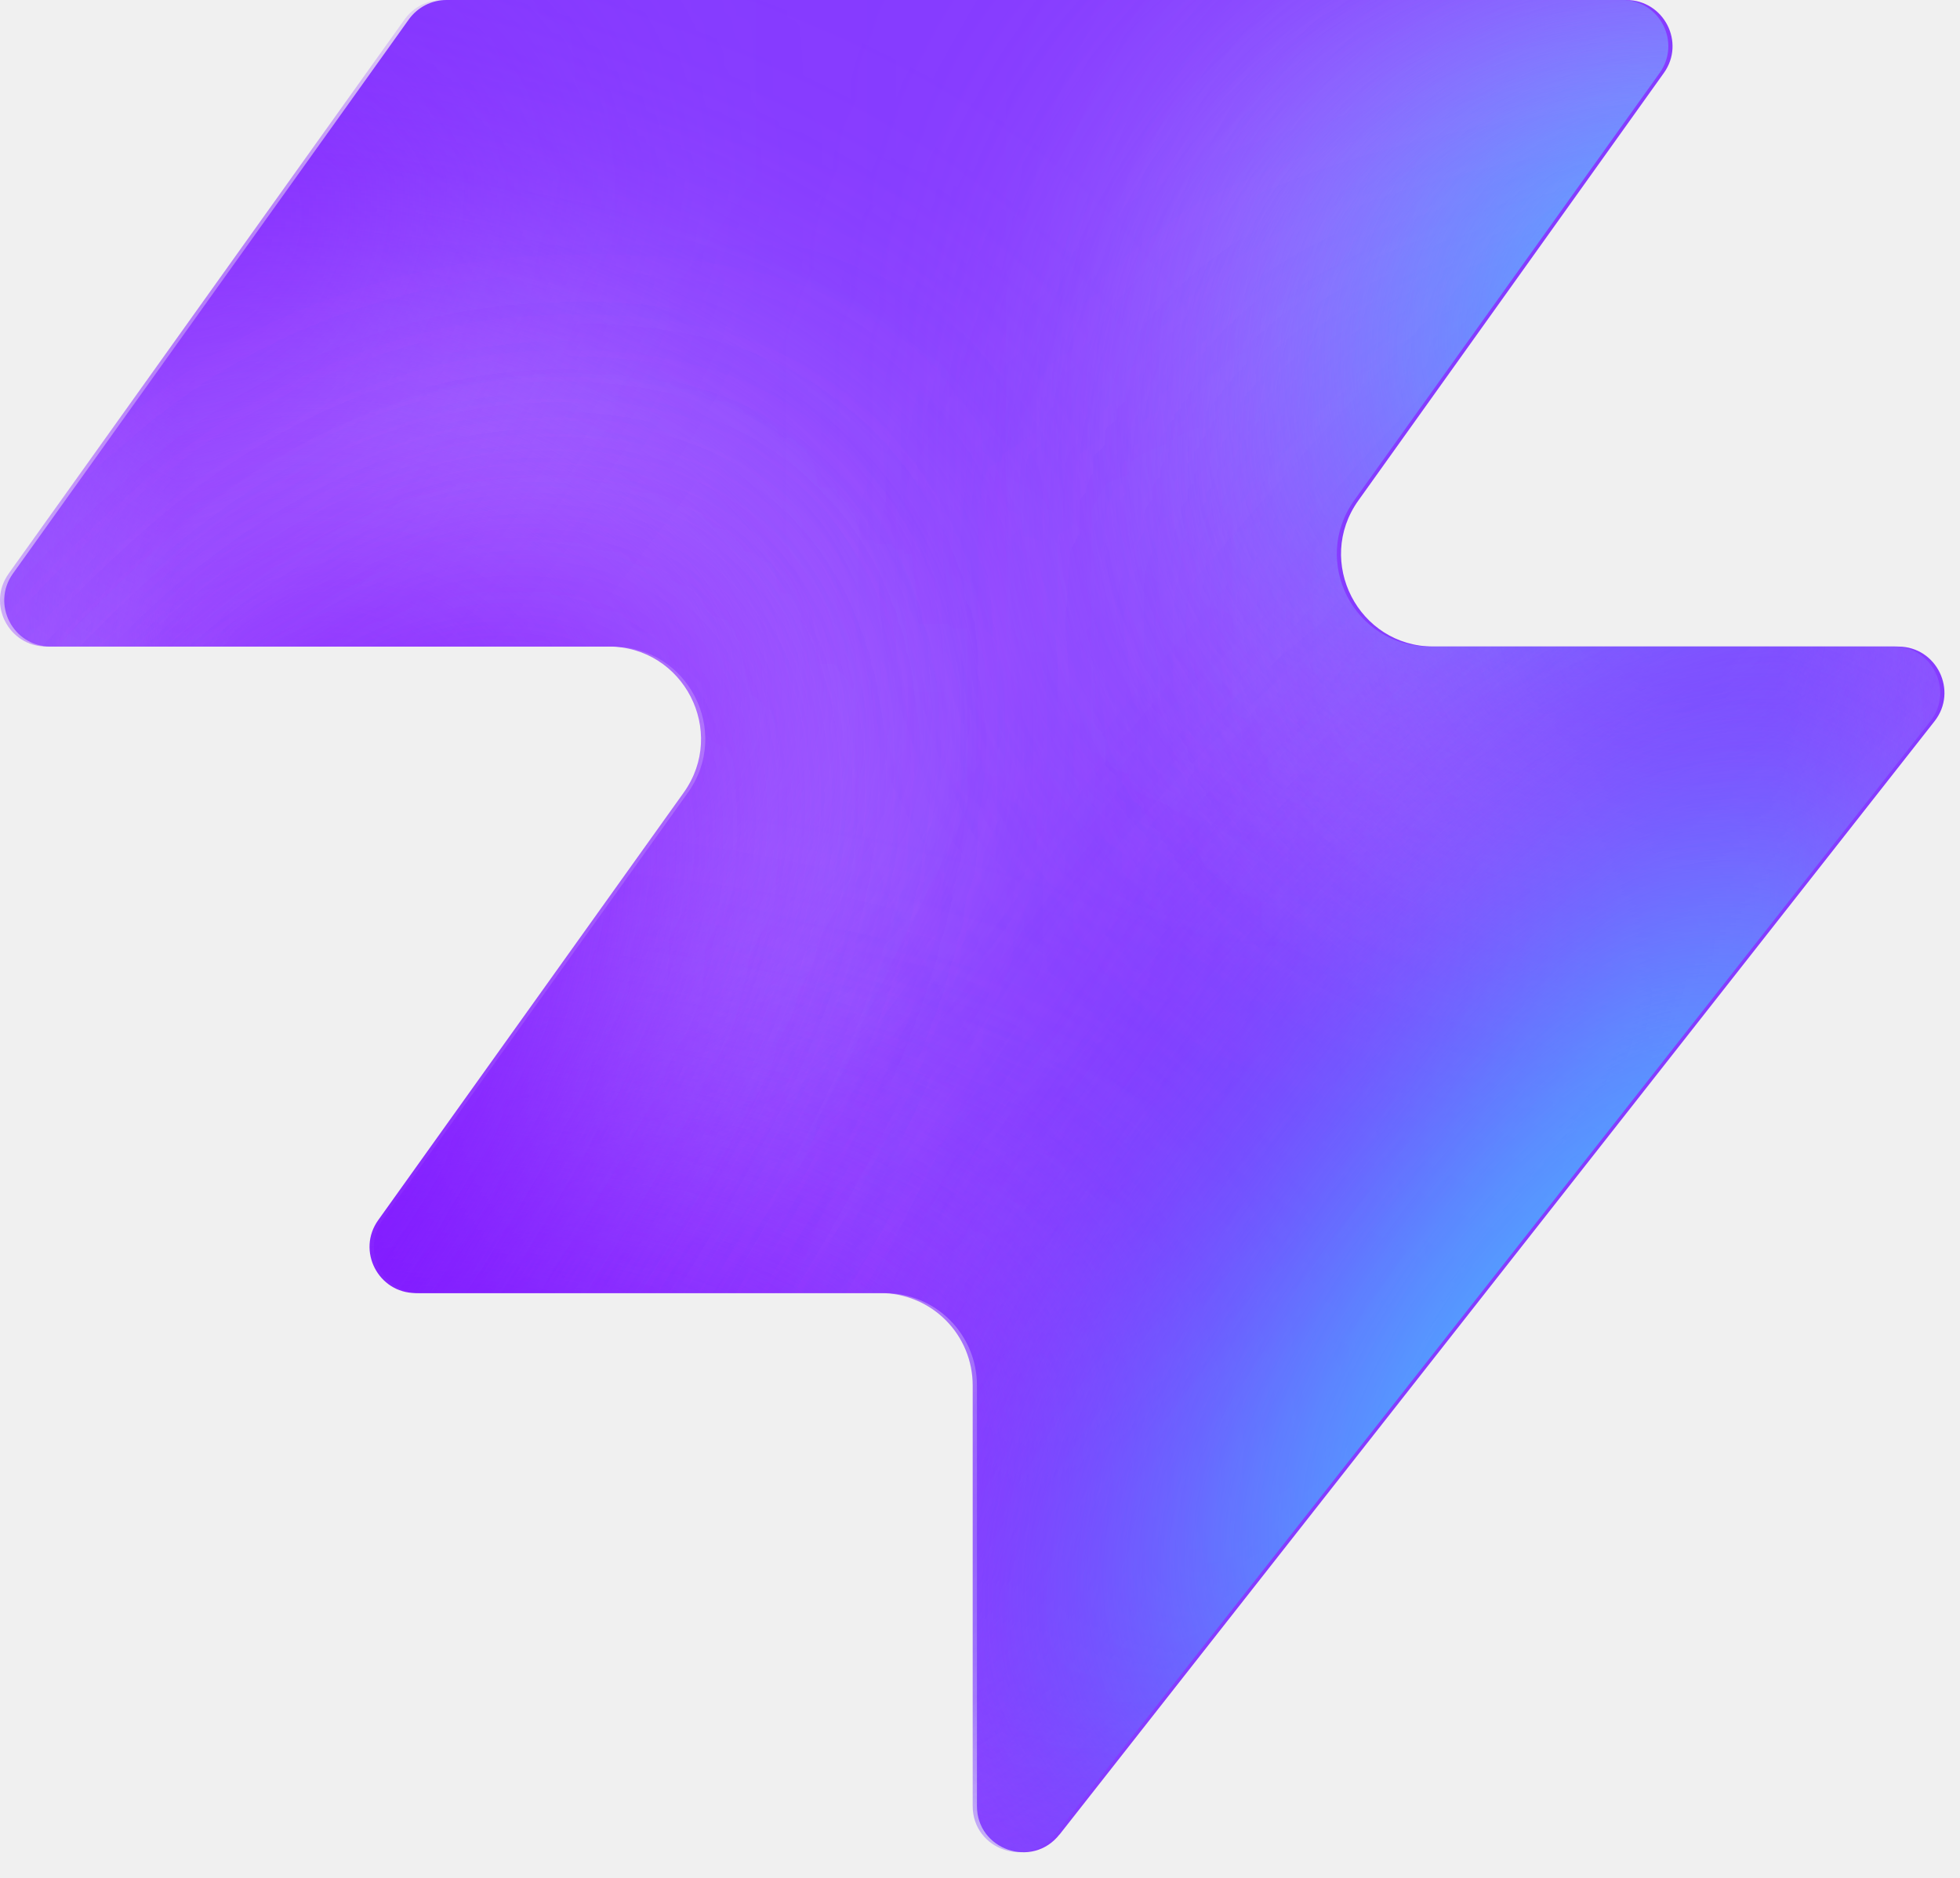
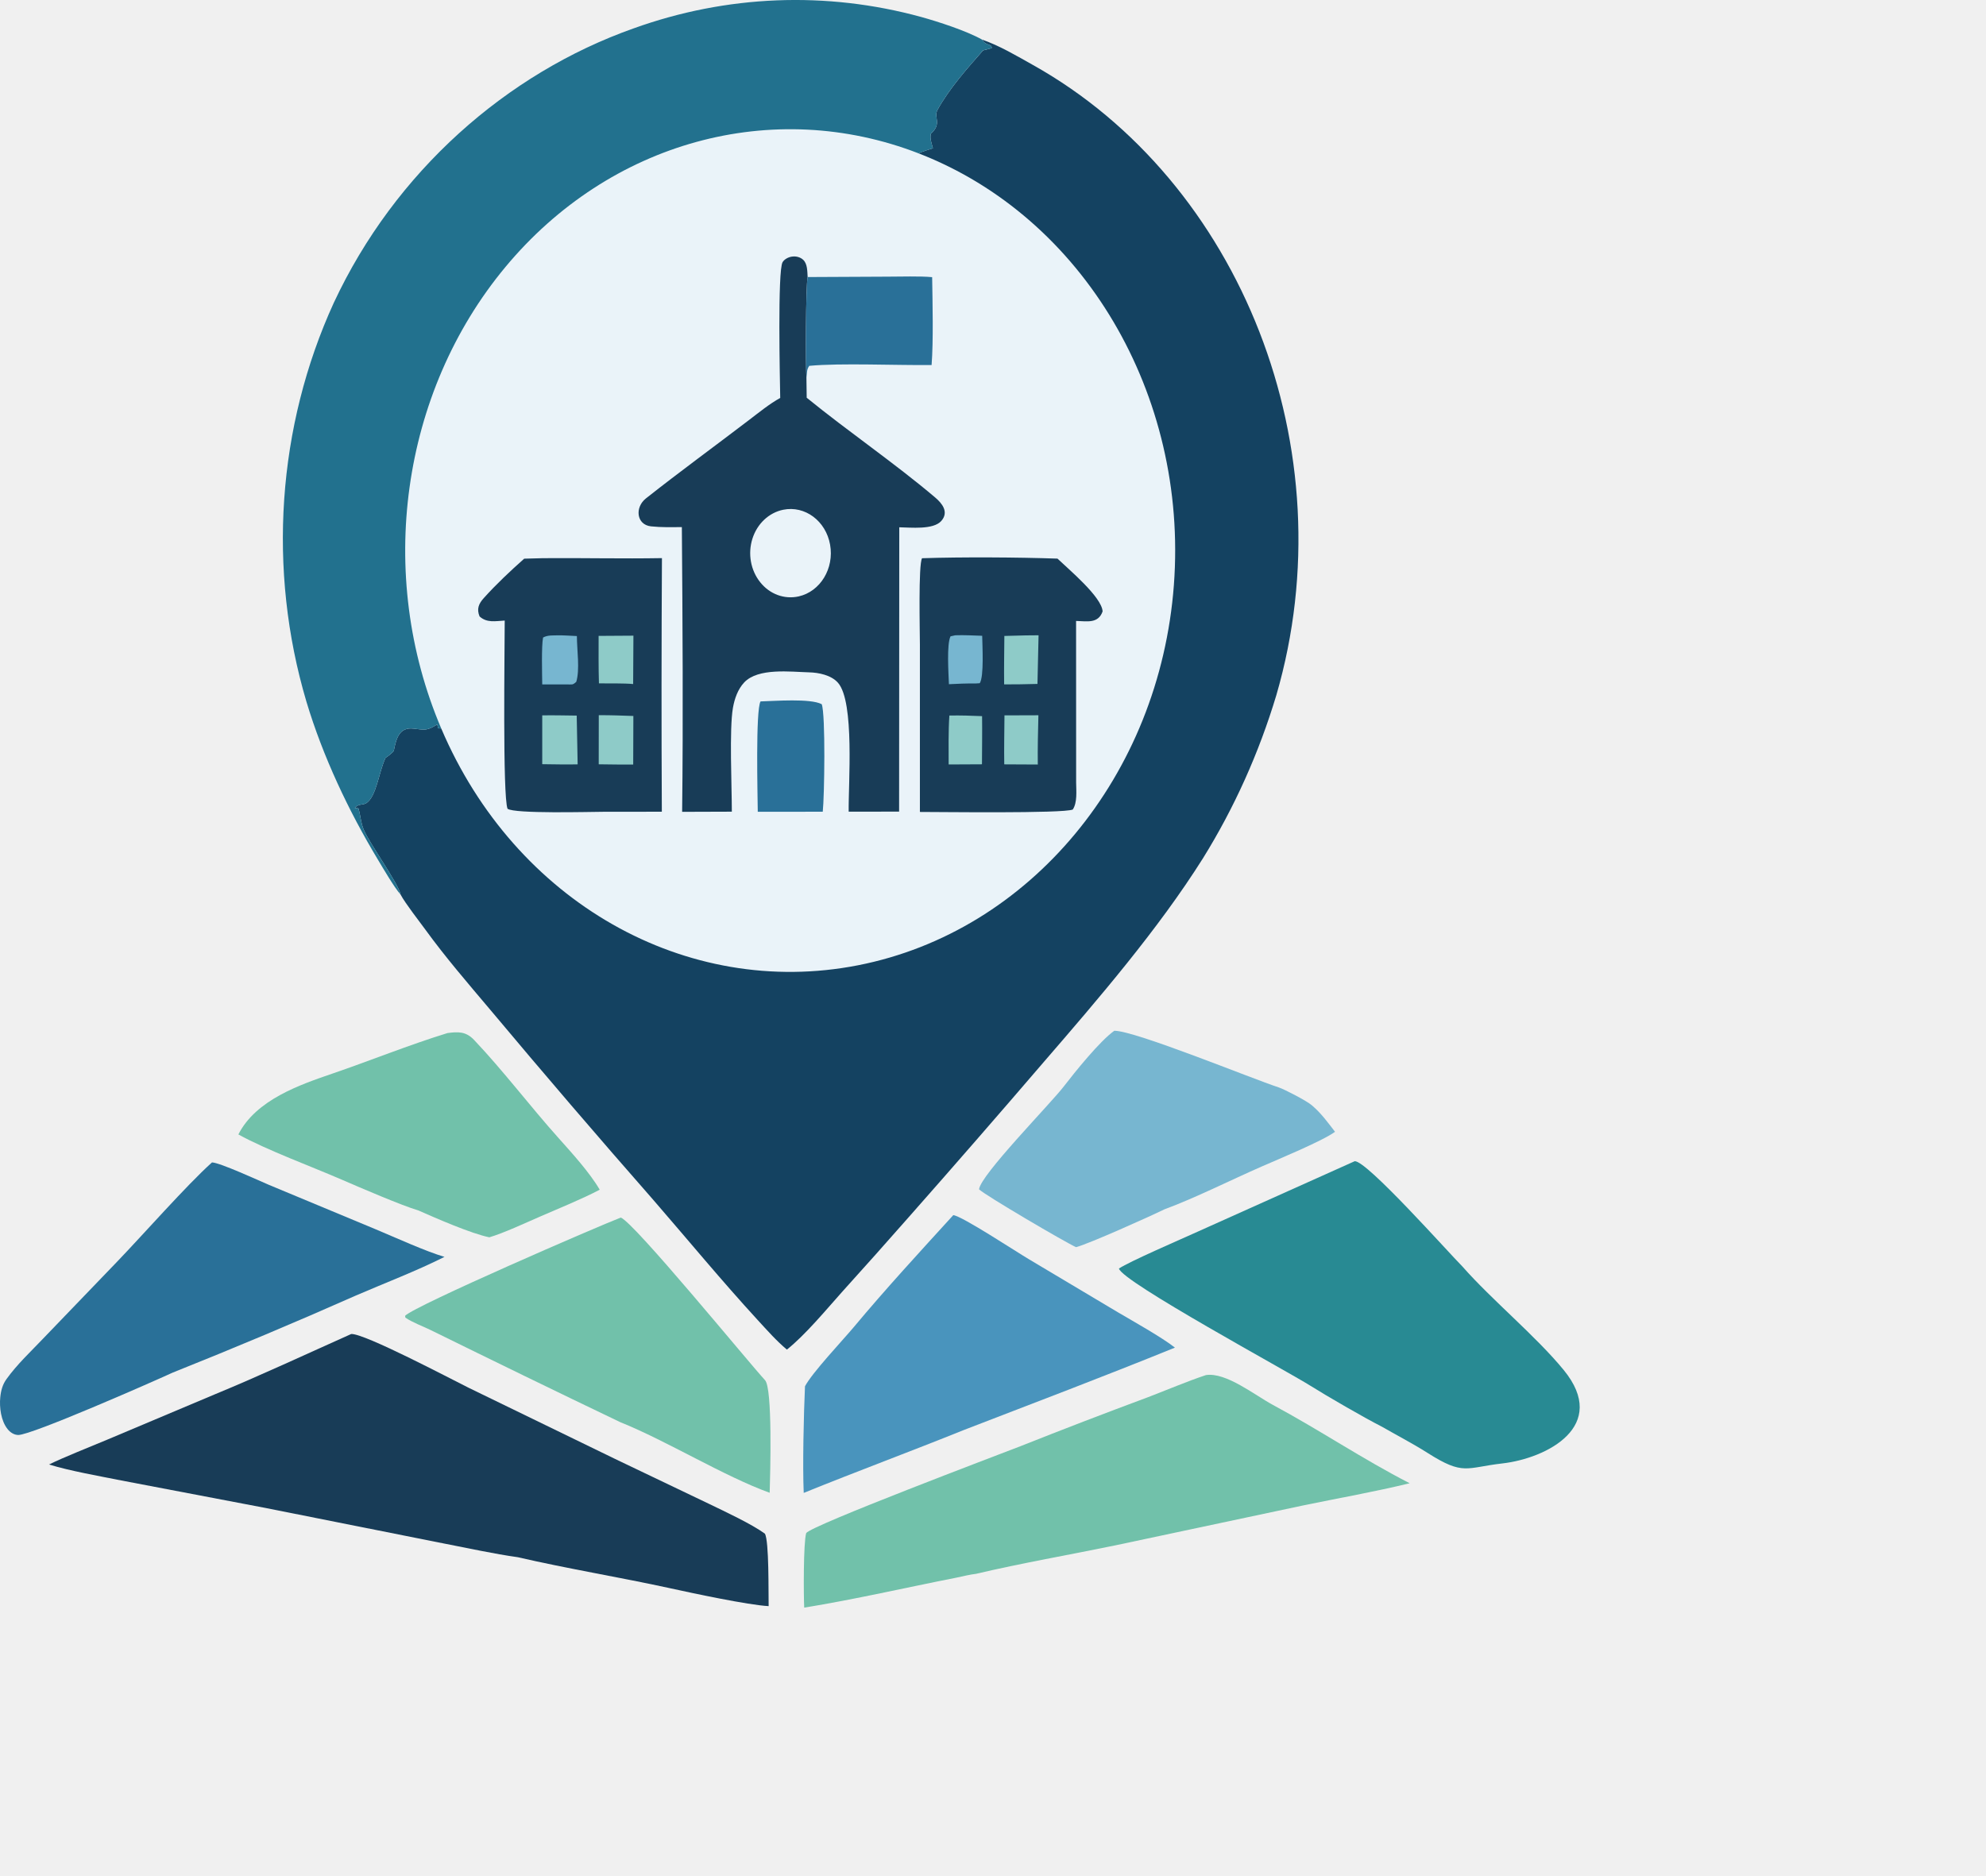
- <svg xmlns="http://www.w3.org/2000/svg" width="48" height="46" fill="none" viewBox="0 0 48 46">
-   <path fill="#863bff" d="M25.946 44.938c-.664.845-2.021.375-2.021-.698V33.937a2.26 2.26 0 0 0-2.262-2.262H10.287c-.92 0-1.456-1.04-.92-1.788l7.48-10.471c1.07-1.497 0-3.578-1.842-3.578H1.237c-.92 0-1.456-1.04-.92-1.788L10.013.474c.214-.297.556-.474.92-.474h28.894c.92 0 1.456 1.04.92 1.788l-7.48 10.471c-1.07 1.498 0 3.579 1.842 3.579h11.377c.943 0 1.473 1.088.89 1.83L25.947 44.94z" style="fill:#863bff;fill:color(display-p3 .525 .23 1);fill-opacity:1" />
-   <mask id="a" width="48" height="46" x="0" y="0" maskUnits="userSpaceOnUse" style="mask-type:alpha">
-     <path fill="#000" d="M25.842 44.938c-.664.844-2.021.375-2.021-.698V33.937a2.26 2.26 0 0 0-2.262-2.262H10.183c-.92 0-1.456-1.04-.92-1.788l7.48-10.471c1.07-1.498 0-3.579-1.842-3.579H1.133c-.92 0-1.456-1.04-.92-1.787L9.91.473c.214-.297.556-.474.92-.474h28.894c.92 0 1.456 1.04.92 1.788l-7.48 10.471c-1.07 1.498 0 3.578 1.842 3.578h11.377c.943 0 1.473 1.088.89 1.832L25.843 44.94z" style="fill:#000;fill-opacity:1" />
-   </mask>
-   <g mask="url(#a)">
-     <g filter="url(#b)">
-       <ellipse cx="5.508" cy="14.704" fill="#ede6ff" rx="5.508" ry="14.704" style="fill:#ede6ff;fill:color(display-p3 .927 .903 1);fill-opacity:1" transform="matrix(.00324 1 1 -.00324 -4.47 31.516)" />
-     </g>
-     <g filter="url(#c)">
-       <ellipse cx="10.399" cy="29.851" fill="#ede6ff" rx="10.399" ry="29.851" style="fill:#ede6ff;fill:color(display-p3 .927 .903 1);fill-opacity:1" transform="matrix(.00324 1 1 -.00324 -39.328 7.883)" />
-     </g>
-     <g filter="url(#d)">
-       <ellipse cx="5.508" cy="30.487" fill="#7e14ff" rx="5.508" ry="30.487" style="fill:#7e14ff;fill:color(display-p3 .492 .077 1);fill-opacity:1" transform="rotate(89.814 -25.913 -14.639)scale(1 -1)" />
-     </g>
-     <g filter="url(#e)">
-       <ellipse cx="5.508" cy="30.599" fill="#7e14ff" rx="5.508" ry="30.599" style="fill:#7e14ff;fill:color(display-p3 .492 .077 1);fill-opacity:1" transform="rotate(89.814 -32.644 -3.334)scale(1 -1)" />
-     </g>
-     <g filter="url(#f)">
-       <ellipse cx="5.508" cy="30.599" fill="#7e14ff" rx="5.508" ry="30.599" style="fill:#7e14ff;fill:color(display-p3 .492 .077 1);fill-opacity:1" transform="matrix(.00324 1 1 -.00324 -34.34 30.47)" />
-     </g>
-     <g filter="url(#g)">
-       <ellipse cx="14.072" cy="22.078" fill="#ede6ff" rx="14.072" ry="22.078" style="fill:#ede6ff;fill:color(display-p3 .927 .903 1);fill-opacity:1" transform="rotate(93.35 24.506 48.493)scale(-1 1)" />
-     </g>
-     <g filter="url(#h)">
-       <ellipse cx="3.47" cy="21.501" fill="#7e14ff" rx="3.47" ry="21.501" style="fill:#7e14ff;fill:color(display-p3 .492 .077 1);fill-opacity:1" transform="rotate(89.009 28.708 47.59)scale(-1 1)" />
-     </g>
-     <g filter="url(#i)">
-       <ellipse cx="3.47" cy="21.501" fill="#7e14ff" rx="3.47" ry="21.501" style="fill:#7e14ff;fill:color(display-p3 .492 .077 1);fill-opacity:1" transform="rotate(89.009 28.708 47.59)scale(-1 1)" />
-     </g>
-     <g filter="url(#j)">
-       <ellipse cx=".387" cy="8.972" fill="#7e14ff" rx="4.407" ry="29.108" style="fill:#7e14ff;fill:color(display-p3 .492 .077 1);fill-opacity:1" transform="rotate(39.51 .387 8.972)" />
-     </g>
-     <g filter="url(#k)">
-       <ellipse cx="47.523" cy="-6.092" fill="#7e14ff" rx="4.407" ry="29.108" style="fill:#7e14ff;fill:color(display-p3 .492 .077 1);fill-opacity:1" transform="rotate(37.892 47.523 -6.092)" />
-     </g>
-     <g filter="url(#l)">
-       <ellipse cx="41.412" cy="6.333" fill="#47bfff" rx="5.971" ry="9.665" style="fill:#47bfff;fill:color(display-p3 .28 .748 1);fill-opacity:1" transform="rotate(37.892 41.412 6.333)" />
-     </g>
-     <g filter="url(#m)">
-       <ellipse cx="-1.879" cy="38.332" fill="#7e14ff" rx="4.407" ry="29.108" style="fill:#7e14ff;fill:color(display-p3 .492 .077 1);fill-opacity:1" transform="rotate(37.892 -1.88 38.332)" />
-     </g>
-     <g filter="url(#n)">
-       <ellipse cx="-1.879" cy="38.332" fill="#7e14ff" rx="4.407" ry="29.108" style="fill:#7e14ff;fill:color(display-p3 .492 .077 1);fill-opacity:1" transform="rotate(37.892 -1.88 38.332)" />
-     </g>
-     <g filter="url(#o)">
-       <ellipse cx="35.651" cy="29.907" fill="#7e14ff" rx="4.407" ry="29.108" style="fill:#7e14ff;fill:color(display-p3 .492 .077 1);fill-opacity:1" transform="rotate(37.892 35.651 29.907)" />
-     </g>
-     <g filter="url(#p)">
-       <ellipse cx="38.418" cy="32.4" fill="#47bfff" rx="5.971" ry="15.297" style="fill:#47bfff;fill:color(display-p3 .28 .748 1);fill-opacity:1" transform="rotate(37.892 38.418 32.4)" />
-     </g>
+ <svg xmlns="http://www.w3.org/2000/svg" preserveAspectRatio="xMidYMid meet" overflow="visible" viewBox="0 0 36 34" fill="none">
+   <g id="Logo-SADAR-EDU-Favicon" clip-path="url(#clip0_0_56)">
+     <path id="Vector" d="M7.262 16.22C7.14 16.08 6.951 15.753 6.848 15.582C6.321 14.705 5.854 13.72 5.554 12.72C4.846 10.332 5.024 7.734 6.051 5.489C7.159 3.114 9.182 1.329 11.487 0.514C13.171 -0.092 14.976 -0.164 16.696 0.307C17.009 0.394 17.514 0.557 17.802 0.718C18.122 0.828 18.425 1.011 18.724 1.178C22.487 3.284 24.432 8.153 23.136 12.604C22.821 13.652 22.373 14.647 21.806 15.561C20.995 16.85 19.907 18.113 18.92 19.255C18.11 20.199 17.294 21.137 16.472 22.068C16.07 22.525 15.666 22.979 15.258 23.43C14.965 23.759 14.596 24.204 14.264 24.469C14.072 24.308 13.905 24.118 13.733 23.931C13.084 23.223 12.47 22.479 11.839 21.751C10.841 20.614 9.856 19.465 8.883 18.303C8.479 17.824 8.08 17.363 7.708 16.851C7.597 16.698 7.347 16.38 7.262 16.22Z" fill="#EAF3F9" />
+     <path id="Vector_2" d="M17.802 0.718C18.122 0.829 18.425 1.011 18.724 1.178C22.487 3.284 24.432 8.153 23.136 12.604C22.821 13.652 22.373 14.648 21.806 15.561C20.995 16.85 19.907 18.113 18.92 19.255C18.11 20.199 17.294 21.137 16.472 22.068C16.07 22.525 15.666 22.979 15.258 23.43C14.965 23.759 14.596 24.204 14.264 24.469C14.072 24.308 13.905 24.118 13.733 23.931C13.084 23.224 12.47 22.479 11.839 21.751C10.841 20.614 9.856 19.465 8.883 18.303C8.479 17.824 8.08 17.363 7.708 16.851C7.597 16.698 7.347 16.38 7.262 16.22C7.222 16.016 6.698 15.294 6.594 15.045C6.537 14.909 6.54 14.805 6.498 14.657L6.431 14.648C6.494 14.568 6.579 14.601 6.64 14.561C6.826 14.44 6.864 14.003 6.989 13.739C7.019 13.722 7.134 13.636 7.139 13.608C7.183 13.385 7.24 13.18 7.495 13.21C7.706 13.235 7.742 13.251 7.927 13.133L7.941 13.205L7.998 13.207C9.335 16.349 12.436 18.112 15.553 17.501C18.67 16.89 21.02 14.06 21.279 10.605C21.537 7.151 19.639 3.94 16.655 2.782C16.683 2.756 16.864 2.704 16.911 2.688C16.887 2.598 16.852 2.509 16.874 2.424C17.081 2.242 16.919 2.127 16.994 1.992C17.209 1.603 17.531 1.243 17.82 0.914L17.976 0.873C17.982 0.788 17.872 0.839 17.802 0.718Z" fill="#144261" />
+     <path id="Vector_3" d="M7.262 16.22C7.14 16.08 6.951 15.753 6.848 15.582C6.321 14.705 5.854 13.72 5.554 12.72C4.846 10.332 5.024 7.734 6.051 5.489C7.159 3.114 9.182 1.329 11.487 0.514C13.171 -0.092 14.976 -0.164 16.696 0.307C17.009 0.394 17.514 0.557 17.802 0.718C17.872 0.839 17.982 0.788 17.976 0.873L17.82 0.913C17.531 1.243 17.209 1.603 16.994 1.992C16.919 2.127 17.081 2.242 16.874 2.424C16.852 2.509 16.887 2.598 16.911 2.688C16.864 2.704 16.683 2.756 16.655 2.782C14.005 1.754 11.05 2.567 9.159 4.844C7.268 7.121 6.811 10.418 7.998 13.207L7.941 13.205L7.927 13.133C7.742 13.251 7.706 13.235 7.495 13.21C7.24 13.18 7.183 13.385 7.139 13.608C7.134 13.636 7.019 13.722 6.989 13.739C6.864 14.003 6.826 14.44 6.64 14.561C6.579 14.601 6.494 14.568 6.431 14.648L6.498 14.657C6.54 14.805 6.537 14.909 6.594 15.045C6.698 15.294 7.222 16.016 7.262 16.22Z" fill="#22718E" />
+     <path id="Vector_4" d="M14.143 7.215C14.138 6.909 14.093 4.907 14.186 4.753C14.22 4.697 14.293 4.662 14.351 4.653C14.423 4.641 14.507 4.659 14.562 4.713C14.638 4.788 14.633 4.919 14.64 5.023C14.605 5.187 14.603 6.639 14.618 6.847L14.623 7.211C15.383 7.83 16.199 8.383 16.95 9.018C17.075 9.124 17.207 9.282 17.062 9.446C16.916 9.609 16.506 9.563 16.301 9.56L16.298 14.715L15.384 14.716C15.377 14.212 15.494 12.727 15.191 12.38C15.068 12.239 14.838 12.194 14.667 12.19C14.332 12.181 13.741 12.104 13.489 12.374C13.375 12.497 13.316 12.664 13.286 12.832C13.218 13.219 13.266 14.261 13.266 14.716L12.365 14.719C12.385 13.027 12.373 11.25 12.36 9.557C12.17 9.558 11.989 9.563 11.8 9.543C11.534 9.513 11.505 9.198 11.708 9.037C12.324 8.55 12.957 8.089 13.579 7.614C13.758 7.478 13.951 7.32 14.143 7.215Z" fill="#183C57" />
+     <path id="Vector_5" d="M14.197 9.242C14.591 9.162 14.97 9.444 15.047 9.875C15.124 10.305 14.871 10.724 14.478 10.813C14.22 10.871 13.954 10.774 13.781 10.557C13.607 10.341 13.553 10.039 13.639 9.767C13.725 9.495 13.938 9.295 14.197 9.242Z" fill="#EAF3F9" />
+     <path id="Vector_6" d="M9.847 10.12C10.563 10.114 11.286 10.132 11.999 10.119C11.99 11.652 11.989 13.185 11.997 14.717L10.944 14.718C10.691 14.719 9.325 14.757 9.2 14.663C9.109 14.431 9.149 11.743 9.149 11.251C8.979 11.261 8.824 11.296 8.693 11.176C8.638 11.041 8.676 10.947 8.769 10.844C8.99 10.597 9.258 10.345 9.502 10.129L9.847 10.12Z" fill="#183C57" />
+     <path id="Vector_7" d="M10.12 11.519C10.211 11.517 10.36 11.528 10.457 11.532C10.459 11.802 10.513 12.138 10.446 12.362C10.372 12.428 10.376 12.406 10.258 12.409L9.829 12.409C9.827 12.222 9.813 11.717 9.844 11.559C9.927 11.512 10.023 11.522 10.12 11.519Z" fill="#77B6D0" />
+     <path id="Vector_8" d="M9.829 12.97C10.033 12.966 10.248 12.972 10.454 12.974L10.471 13.858C10.265 13.863 10.036 13.857 9.829 13.855V12.97Z" fill="#8ECBC8" />
+     <path id="Vector_9" d="M10.851 11.529L11.482 11.525L11.477 12.402C11.314 12.386 11.03 12.392 10.857 12.39C10.848 12.108 10.851 11.812 10.851 11.529Z" fill="#8ECBC8" />
+     <path id="Vector_10" d="M10.854 12.967C11.062 12.965 11.272 12.974 11.481 12.981L11.478 13.861C11.272 13.864 11.06 13.859 10.853 13.857L10.854 12.967Z" fill="#8ECBC8" />
+     <path id="Vector_11" d="M16.714 10.121C17.446 10.097 18.436 10.103 19.169 10.128C19.371 10.322 19.971 10.822 19.987 11.085C19.907 11.313 19.699 11.262 19.506 11.258L19.507 14.188C19.509 14.346 19.53 14.551 19.446 14.677C19.276 14.752 16.989 14.72 16.675 14.721L16.675 11.687C16.675 11.469 16.645 10.234 16.714 10.121Z" fill="#183C57" />
+     <path id="Vector_12" d="M18.591 11.52L18.826 11.518L18.806 12.4L18.471 12.407L18.202 12.408C18.198 12.12 18.204 11.819 18.206 11.53L18.591 11.52Z" fill="#8ECBC8" />
+     <path id="Vector_13" d="M18.208 12.97L18.823 12.968C18.816 13.269 18.808 13.559 18.812 13.861L18.204 13.858C18.199 13.569 18.206 13.261 18.208 12.97Z" fill="#8ECBC8" />
+     <path id="Vector_14" d="M17.316 11.518C17.475 11.512 17.644 11.522 17.804 11.527C17.807 11.706 17.839 12.267 17.76 12.387L17.681 12.392C17.514 12.39 17.367 12.396 17.201 12.405C17.194 12.21 17.158 11.681 17.23 11.537L17.316 11.518Z" fill="#77B6D0" />
+     <path id="Vector_15" d="M17.209 12.973C17.414 12.969 17.597 12.975 17.802 12.984C17.806 13.271 17.801 13.569 17.8 13.857L17.196 13.86C17.196 13.575 17.19 13.254 17.209 12.973Z" fill="#8ECBC8" />
+     <path id="Vector_16" d="M14.64 5.023L16.092 5.016C16.321 5.016 16.677 5.004 16.897 5.025C16.904 5.479 16.921 6.181 16.887 6.618C16.27 6.626 15.227 6.579 14.669 6.633C14.622 6.702 14.63 6.751 14.618 6.847C14.603 6.639 14.605 5.187 14.64 5.023Z" fill="#297098" />
+     <path id="Vector_17" d="M13.786 12.717C14.043 12.71 14.689 12.659 14.895 12.767C14.967 12.947 14.944 14.454 14.914 14.717L13.736 14.718C13.733 14.411 13.695 12.879 13.786 12.717Z" fill="#297098" />
+     <path id="Vector_18" d="M6.367 24.186C6.608 24.174 8.176 25.003 8.491 25.159L11.145 26.449L12.857 27.268C13.142 27.406 13.618 27.627 13.865 27.806C13.943 27.938 13.928 28.885 13.933 29.12C13.561 29.1 12.559 28.886 12.145 28.795C11.248 28.599 10.275 28.439 9.386 28.233C8.96 28.174 8.462 28.064 8.035 27.982L4.813 27.34L2.201 26.842C1.806 26.763 1.263 26.668 0.889 26.552C1.155 26.42 1.647 26.227 1.936 26.105L3.901 25.277C4.7 24.948 5.573 24.541 6.367 24.186Z" fill="#183C57" />
+     <path id="Vector_19" d="M24.557 21.053C24.778 21.043 26.258 22.711 26.507 22.96C27.046 23.573 27.841 24.223 28.346 24.84C29.173 25.852 28.045 26.44 27.231 26.533C26.573 26.608 26.533 26.759 25.877 26.342C25.618 26.177 25.296 26.009 25.052 25.868C24.734 25.707 24.037 25.303 23.753 25.124C23.336 24.86 20.333 23.235 20.283 22.999C20.475 22.871 21.393 22.474 21.629 22.367L24.557 21.053Z" fill="#288A93" />
+     <path id="Vector_20" d="M21.86 24.931C22.224 24.875 22.744 25.294 23.076 25.473C23.909 25.92 24.714 26.462 25.553 26.892C24.927 27.045 24.262 27.162 23.629 27.293L20.218 28.018C19.389 28.189 18.517 28.34 17.694 28.534C17.575 28.548 17.457 28.579 17.34 28.603C16.419 28.784 15.503 28.997 14.578 29.147C14.566 28.925 14.562 27.969 14.614 27.795C14.718 27.652 18.096 26.376 18.501 26.219C19.266 25.915 20.034 25.62 20.804 25.334C21.14 25.206 21.526 25.041 21.86 24.931Z" fill="#71C1AA" />
+     <path id="Vector_21" d="M3.843 21.075C3.991 21.081 4.677 21.398 4.877 21.483L6.813 22.289C7.158 22.433 7.714 22.687 8.057 22.788C7.531 23.052 6.988 23.256 6.448 23.49C5.349 23.977 4.242 24.442 3.128 24.887C2.755 25.059 0.571 26.019 0.331 26.017C0.254 26.016 0.184 25.97 0.135 25.907C0.019 25.76 -0.014 25.519 0.005 25.333C0.017 25.21 0.047 25.101 0.118 25.003C0.312 24.733 0.556 24.507 0.781 24.27L2.119 22.879C2.59 22.39 3.385 21.485 3.843 21.075Z" fill="#297098" />
+     <path id="Vector_22" d="M17.28 22.031C17.44 22.047 18.433 22.703 18.66 22.836L20.267 23.794C20.535 23.952 21.063 24.247 21.298 24.433C20.008 24.957 18.777 25.423 17.481 25.923C16.516 26.312 15.536 26.675 14.569 27.067C14.547 26.581 14.569 25.632 14.592 25.134C14.72 24.889 15.274 24.303 15.474 24.064C16.055 23.368 16.671 22.699 17.28 22.031Z" fill="#4994BD" />
+     <path id="Vector_23" d="M11.253 22.075C11.501 22.17 13.543 24.669 13.868 25.024C14.005 25.172 13.963 26.691 13.952 27.065C13.116 26.762 12.093 26.126 11.24 25.783C10.091 25.233 8.944 24.674 7.799 24.111C7.653 24.04 7.482 23.98 7.348 23.889L7.343 23.856C7.523 23.67 10.852 22.228 11.253 22.075Z" fill="#71C1AA" />
+     <path id="Vector_24" d="M20.199 18.688C20.576 18.686 22.694 19.557 23.179 19.715C23.279 19.748 23.684 19.957 23.778 20.038L23.794 20.052C23.953 20.189 24.07 20.352 24.2 20.52C23.971 20.688 23.179 21.014 22.865 21.152C22.328 21.387 21.65 21.727 21.109 21.925C20.847 22.054 19.748 22.547 19.506 22.612C19.329 22.535 17.859 21.673 17.747 21.563C17.775 21.301 19.037 20.018 19.283 19.698C19.485 19.436 19.938 18.872 20.199 18.688Z" fill="#77B6D0" />
+     <path id="Vector_25" d="M8.111 18.73C8.301 18.705 8.444 18.697 8.593 18.854C9.131 19.422 9.605 20.053 10.128 20.637C10.365 20.902 10.692 21.262 10.871 21.57C10.54 21.744 10.131 21.908 9.783 22.06C9.523 22.173 9.129 22.357 8.87 22.433C8.536 22.364 7.915 22.092 7.579 21.944C7.289 21.86 6.509 21.524 6.212 21.395C5.658 21.154 4.827 20.848 4.321 20.568C4.64 19.939 5.437 19.667 6.022 19.466C6.718 19.228 7.41 18.946 8.111 18.73Z" fill="#71C1AA" />
  </g>
  <defs>
-     <filter id="b" width="60.045" height="41.654" x="-19.77" y="16.149" color-interpolation-filters="sRGB" filterUnits="userSpaceOnUse">
-       <feFlood flood-opacity="0" result="BackgroundImageFix" />
-       <feBlend in="SourceGraphic" in2="BackgroundImageFix" result="shape" />
-       <feGaussianBlur result="effect1_foregroundBlur_2002_17158" stdDeviation="7.659" />
-     </filter>
-     <filter id="c" width="90.34" height="51.437" x="-54.613" y="-7.533" color-interpolation-filters="sRGB" filterUnits="userSpaceOnUse">
-       <feFlood flood-opacity="0" result="BackgroundImageFix" />
-       <feBlend in="SourceGraphic" in2="BackgroundImageFix" result="shape" />
-       <feGaussianBlur result="effect1_foregroundBlur_2002_17158" stdDeviation="7.659" />
-     </filter>
-     <filter id="d" width="79.355" height="29.4" x="-49.64" y="2.03" color-interpolation-filters="sRGB" filterUnits="userSpaceOnUse">
-       <feFlood flood-opacity="0" result="BackgroundImageFix" />
-       <feBlend in="SourceGraphic" in2="BackgroundImageFix" result="shape" />
-       <feGaussianBlur result="effect1_foregroundBlur_2002_17158" stdDeviation="4.596" />
-     </filter>
-     <filter id="e" width="79.579" height="29.4" x="-45.045" y="20.029" color-interpolation-filters="sRGB" filterUnits="userSpaceOnUse">
-       <feFlood flood-opacity="0" result="BackgroundImageFix" />
-       <feBlend in="SourceGraphic" in2="BackgroundImageFix" result="shape" />
-       <feGaussianBlur result="effect1_foregroundBlur_2002_17158" stdDeviation="4.596" />
-     </filter>
-     <filter id="f" width="79.579" height="29.4" x="-43.513" y="21.178" color-interpolation-filters="sRGB" filterUnits="userSpaceOnUse">
-       <feFlood flood-opacity="0" result="BackgroundImageFix" />
-       <feBlend in="SourceGraphic" in2="BackgroundImageFix" result="shape" />
-       <feGaussianBlur result="effect1_foregroundBlur_2002_17158" stdDeviation="4.596" />
-     </filter>
-     <filter id="g" width="74.749" height="58.852" x="15.756" y="-17.901" color-interpolation-filters="sRGB" filterUnits="userSpaceOnUse">
-       <feFlood flood-opacity="0" result="BackgroundImageFix" />
-       <feBlend in="SourceGraphic" in2="BackgroundImageFix" result="shape" />
-       <feGaussianBlur result="effect1_foregroundBlur_2002_17158" stdDeviation="7.659" />
-     </filter>
-     <filter id="h" width="61.377" height="25.362" x="23.548" y="2.284" color-interpolation-filters="sRGB" filterUnits="userSpaceOnUse">
-       <feFlood flood-opacity="0" result="BackgroundImageFix" />
-       <feBlend in="SourceGraphic" in2="BackgroundImageFix" result="shape" />
-       <feGaussianBlur result="effect1_foregroundBlur_2002_17158" stdDeviation="4.596" />
-     </filter>
-     <filter id="i" width="61.377" height="25.362" x="23.548" y="2.284" color-interpolation-filters="sRGB" filterUnits="userSpaceOnUse">
-       <feFlood flood-opacity="0" result="BackgroundImageFix" />
-       <feBlend in="SourceGraphic" in2="BackgroundImageFix" result="shape" />
-       <feGaussianBlur result="effect1_foregroundBlur_2002_17158" stdDeviation="4.596" />
-     </filter>
-     <filter id="j" width="56.045" height="63.649" x="-27.636" y="-22.853" color-interpolation-filters="sRGB" filterUnits="userSpaceOnUse">
-       <feFlood flood-opacity="0" result="BackgroundImageFix" />
-       <feBlend in="SourceGraphic" in2="BackgroundImageFix" result="shape" />
-       <feGaussianBlur result="effect1_foregroundBlur_2002_17158" stdDeviation="4.596" />
-     </filter>
-     <filter id="k" width="54.814" height="64.646" x="20.116" y="-38.415" color-interpolation-filters="sRGB" filterUnits="userSpaceOnUse">
-       <feFlood flood-opacity="0" result="BackgroundImageFix" />
-       <feBlend in="SourceGraphic" in2="BackgroundImageFix" result="shape" />
-       <feGaussianBlur result="effect1_foregroundBlur_2002_17158" stdDeviation="4.596" />
-     </filter>
-     <filter id="l" width="33.541" height="35.313" x="24.641" y="-11.323" color-interpolation-filters="sRGB" filterUnits="userSpaceOnUse">
-       <feFlood flood-opacity="0" result="BackgroundImageFix" />
-       <feBlend in="SourceGraphic" in2="BackgroundImageFix" result="shape" />
-       <feGaussianBlur result="effect1_foregroundBlur_2002_17158" stdDeviation="4.596" />
-     </filter>
-     <filter id="m" width="54.814" height="64.646" x="-29.286" y="6.009" color-interpolation-filters="sRGB" filterUnits="userSpaceOnUse">
-       <feFlood flood-opacity="0" result="BackgroundImageFix" />
-       <feBlend in="SourceGraphic" in2="BackgroundImageFix" result="shape" />
-       <feGaussianBlur result="effect1_foregroundBlur_2002_17158" stdDeviation="4.596" />
-     </filter>
-     <filter id="n" width="54.814" height="64.646" x="-29.286" y="6.009" color-interpolation-filters="sRGB" filterUnits="userSpaceOnUse">
-       <feFlood flood-opacity="0" result="BackgroundImageFix" />
-       <feBlend in="SourceGraphic" in2="BackgroundImageFix" result="shape" />
-       <feGaussianBlur result="effect1_foregroundBlur_2002_17158" stdDeviation="4.596" />
-     </filter>
-     <filter id="o" width="54.814" height="64.646" x="8.244" y="-2.416" color-interpolation-filters="sRGB" filterUnits="userSpaceOnUse">
-       <feFlood flood-opacity="0" result="BackgroundImageFix" />
-       <feBlend in="SourceGraphic" in2="BackgroundImageFix" result="shape" />
-       <feGaussianBlur result="effect1_foregroundBlur_2002_17158" stdDeviation="4.596" />
-     </filter>
-     <filter id="p" width="39.409" height="43.623" x="18.713" y="10.588" color-interpolation-filters="sRGB" filterUnits="userSpaceOnUse">
-       <feFlood flood-opacity="0" result="BackgroundImageFix" />
-       <feBlend in="SourceGraphic" in2="BackgroundImageFix" result="shape" />
-       <feGaussianBlur result="effect1_foregroundBlur_2002_17158" stdDeviation="4.596" />
-     </filter>
+     <clipPath id="clip0_0_56">
+       <rect width="36" height="33.478" fill="white" />
+     </clipPath>
  </defs>
</svg>
